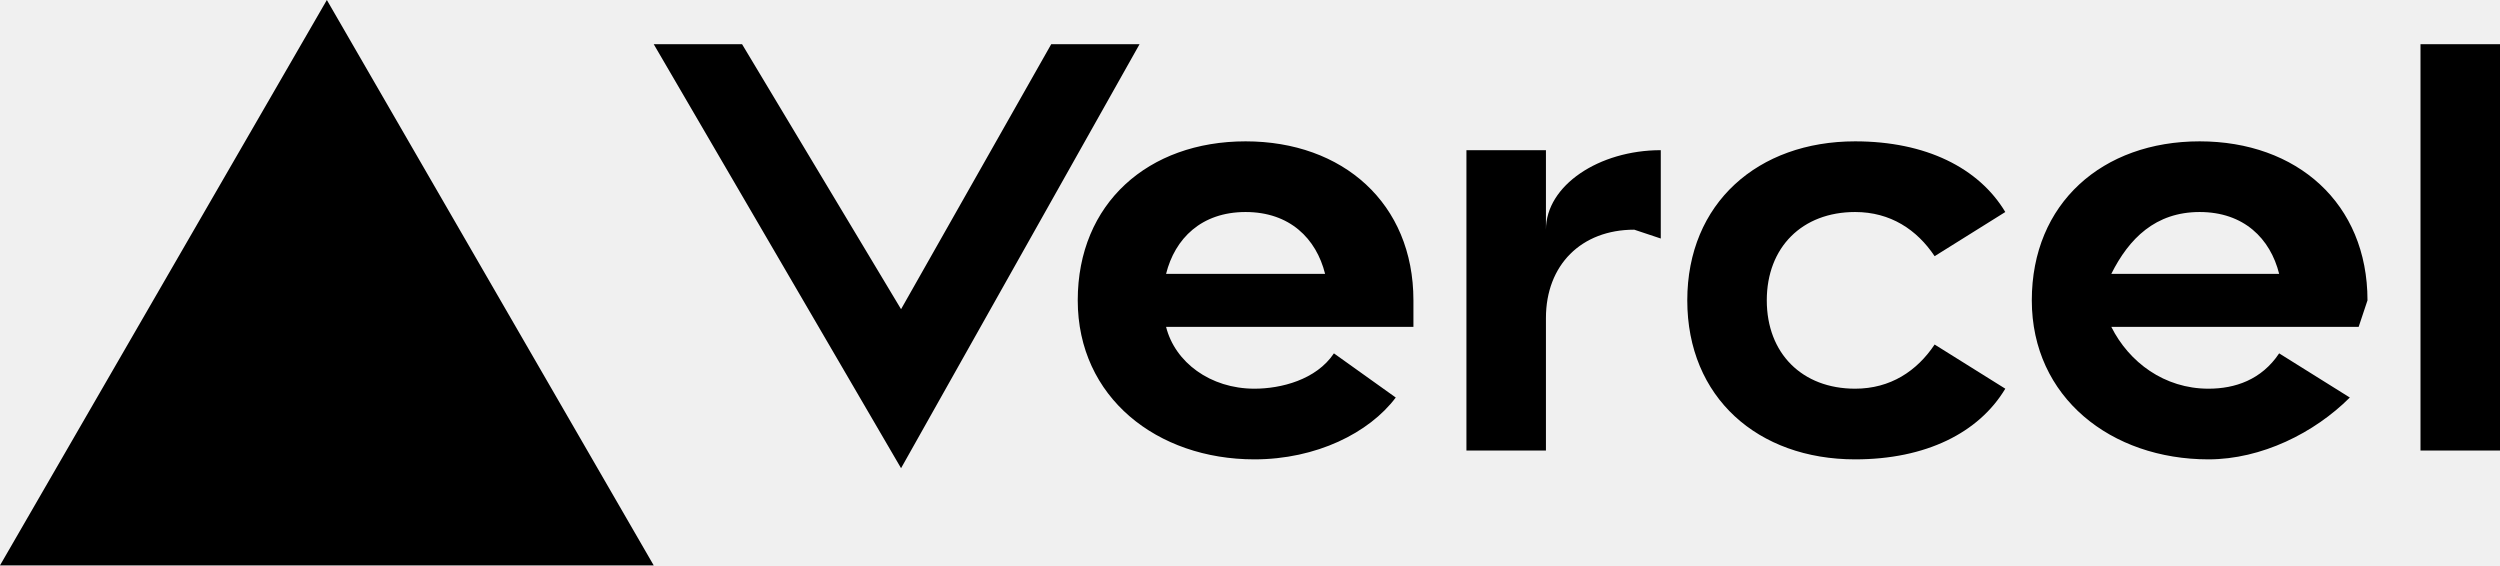
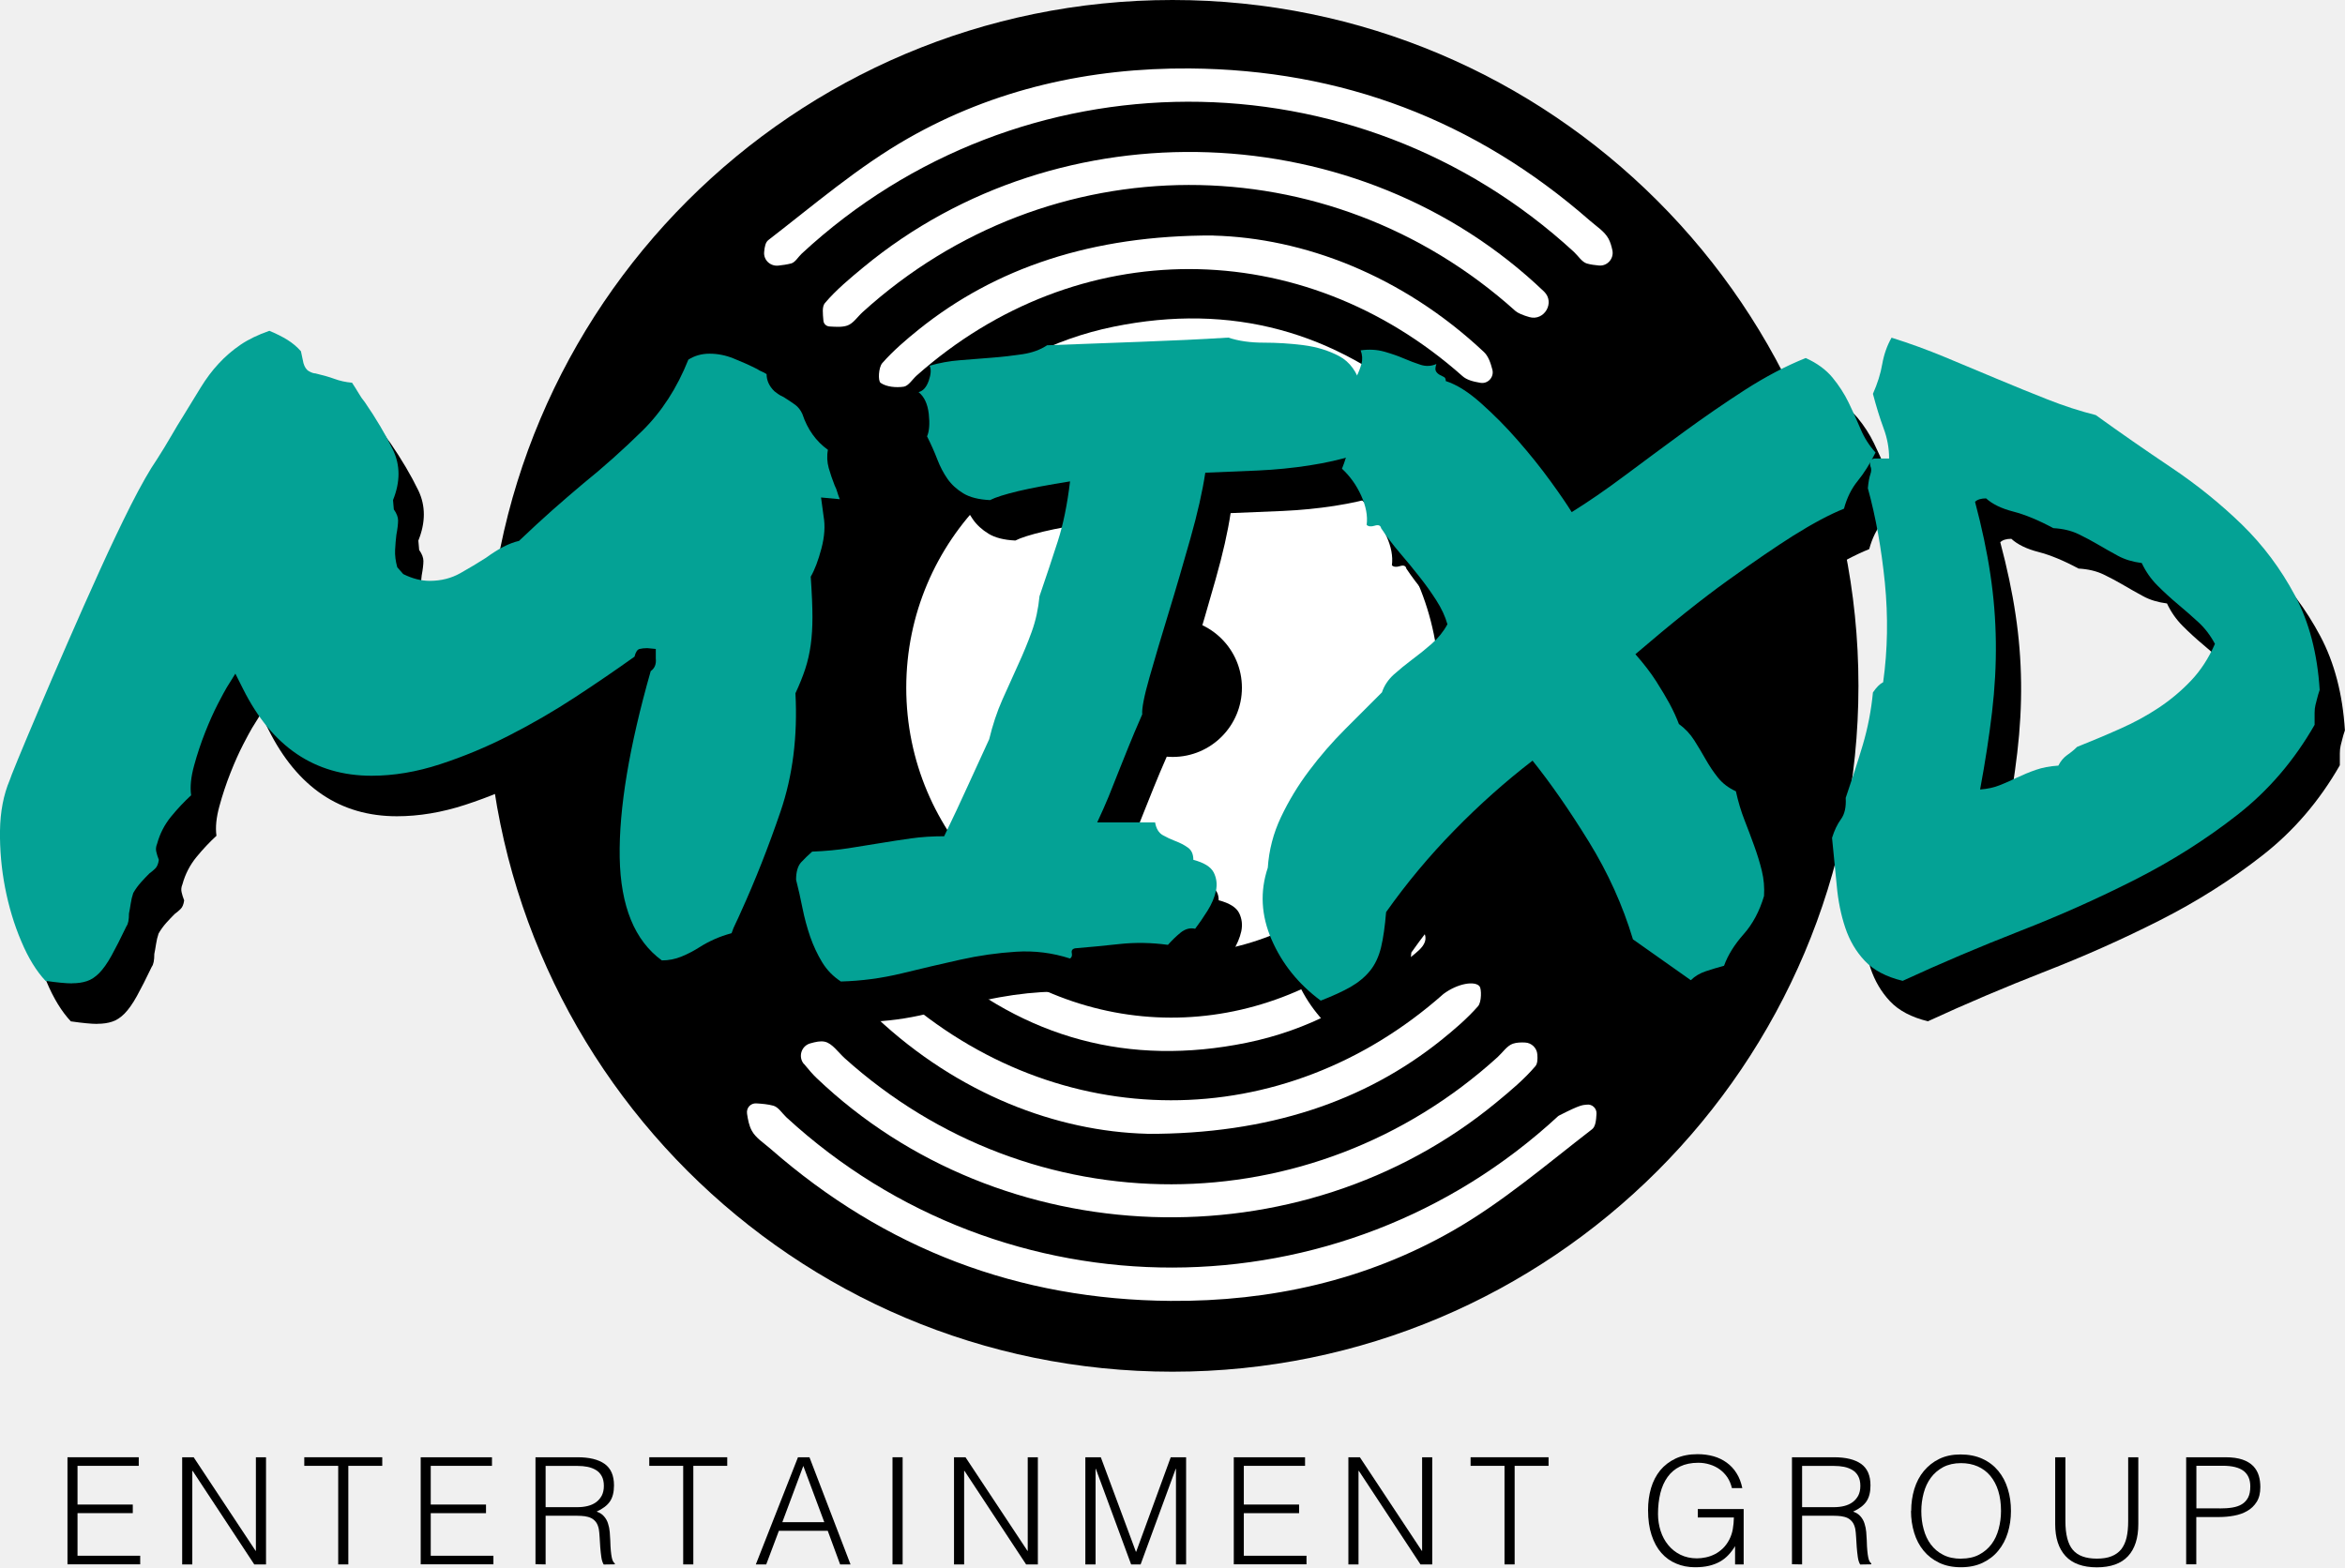
- <svg xmlns="http://www.w3.org/2000/svg" fill="none" viewBox="0 0 283 64">
-   <path fill="black" d="M141 16c-11 0-19 7-19 18s9 18 20 18c7 0 13-3 16-7l-7-5c-2 3-6 4-9 4-5 0-9-3-10-7h28v-3c0-11-8-18-19-18zm-9 15c1-4 4-7 9-7s8 3 9 7h-18zm117-15c-11 0-19 7-19 18s9 18 20 18c6 0 12-3 16-7l-8-5c-2 3-5 4-8 4-5 0-9-3-11-7h28l1-3c0-11-8-18-19-18zm-10 15c2-4 5-7 10-7s8 3 9 7h-19zm-39 3c0 6 4 10 10 10 4 0 7-2 9-5l8 5c-3 5-9 8-17 8-11 0-19-7-19-18s8-18 19-18c8 0 14 3 17 8l-8 5c-2-3-5-5-9-5-6 0-10 4-10 10zm83-29v46h-9V5h9zM37 0l37 64H0L37 0zm92 5-27 48L74 5h10l18 30 17-30h10zm59 12v10l-3-1c-6 0-10 4-10 10v15h-9V17h9v9c0-5 6-9 13-9z" />
+ <svg xmlns="http://www.w3.org/2000/svg" id="Layer_2" data-name="Layer 2" viewBox="0 0 259.25 173.3">
+   <defs>
+     <style>
+       .cls-1 {
+         fill: none;
+       }
+ 
+       .cls-2 {
+         fill: #fff;
+       }
+ 
+       .cls-3 {
+         fill: #04a295;
+       }
+     </style>
+   </defs>
+   <g id="Layer_1-2" data-name="Layer 1">
+     <g>
+       <line class="cls-1" x1="143.28" y1="47.49" x2="115.97" y2="104.18" />
+       <g>
+         <circle cx="129.62" cy="75.84" r="75.84" />
+         <circle class="cls-2" cx="129.65" cy="76.05" r="29.46" />
+         <circle cx="129.65" cy="76.05" r="7.65" />
+         <path class="cls-2" d="m131.53,7.57c16.82.13,31.56,5.73,44.22,16.81.73.64,1.65,1.21,2.08,2.02.21.39.33.83.43,1.29.18.91-.56,1.75-1.48,1.67-.46-.04-.91-.1-1.34-.22-.55-.16-.96-.84-1.43-1.28-24.15-22.22-61.29-22.14-85.37.18-.4.37-.72.97-1.17,1.09-.47.12-.94.19-1.43.24-.88.09-1.64-.62-1.56-1.5.05-.58.15-1.08.46-1.32,5.04-3.89,9.93-8.1,15.43-11.24,9.56-5.46,20.11-7.82,31.17-7.74Z" />
+         <path class="cls-2" d="m170.7,32.24c1.25,1.2.03,3.3-1.63,2.82-.71-.2-1.28-.45-1.53-.67-20.72-18.63-51.57-18.58-72.18.13-.56.51-1.04,1.26-1.69,1.48-.6.2-1.29.14-1.97.1-.36-.02-.65-.3-.67-.66-.06-.74-.17-1.53.17-1.93,1.25-1.47,2.77-2.73,4.27-3.97,21.76-17.97,54.83-16.79,75.21,2.68,0,0,.02.01.02.02Z" />
+         <path class="cls-2" d="m134.14,26.05c9.92.26,20.83,4.35,29.91,12.87.49.46.74,1.19.94,1.96.21.82-.5,1.6-1.33,1.45-.77-.13-1.51-.31-2-.76-17.71-15.71-42.57-15.78-60.3-.06-.49.43-.92,1.17-1.45,1.25-.84.12-1.9.03-2.55-.42-.32-.22-.23-1.72.18-2.19,1.21-1.37,2.62-2.58,4.05-3.73,8.43-6.76,19.09-10.42,32.56-10.38Z" />
+         <path class="cls-2" d="m159.03,46.78c.64.73.13,1.88-.84,1.9-1.33.02-2.68-.2-3.04-.51-14.01-12.32-33.19-12.34-47.4-.16-.92.79-3.21,1.47-3.7,1-1.81-1.76.31-2.82,1.39-3.81,5.08-4.6,10.98-7.71,17.7-9.08,12.97-2.64,24.45.49,34.41,9.19.45.4.95.85,1.48,1.46Z" />
+         <path class="cls-2" d="m129.41,143.85c-16.82-.13-31.56-5.73-44.22-16.81-.73-.64-1.65-1.21-2.08-2.02-.3-.55-.42-1.2-.52-1.86s.4-1.19,1.03-1.15,1.28.09,1.89.26c.55.16.96.84,1.43,1.28,24.14,22.21,61.24,22.14,85.32-.13.03-.03.07-.05.11-.07,2.48-1.27,2.61-1.14,3.06-1.2.59-.08,1.11.41,1.07,1.01-.04.73-.11,1.42-.49,1.71-5.04,3.89-9.93,8.1-15.43,11.24-9.56,5.46-20.11,7.82-31.17,7.74Z" />
+         <path class="cls-2" d="m88.87,117.65c-.65-.78-.29-1.98.69-2.27.63-.18,1.15-.29,1.62-.19.83.18,1.49,1.18,2.21,1.83,20.72,18.63,51.57,18.58,72.18-.13.56-.51,1.04-1.26,1.69-1.48.42-.14.88-.15,1.34-.13.72.03,1.31.6,1.36,1.32.04.53.02,1.02-.22,1.3-1.25,1.47-2.77,2.73-4.27,3.97-21.76,17.97-54.83,16.79-75.21-2.68-.44-.42-.84-.9-1.38-1.55Z" />
+         <path class="cls-2" d="m126.79,125.37c-9.92-.26-20.83-4.35-29.91-12.87-.37-.35-.6-.85-.78-1.4-.34-1.08.63-2.15,1.74-1.9.56.13,1.07.31,1.44.65,17.71,15.71,42.57,15.78,60.3.06,1.61-1.2,3.52-1.47,4-.83.21.28.23,1.72-.18,2.19-1.21,1.37-2.62,2.58-4.05,3.73-8.43,6.76-19.09,10.42-32.56,10.38Z" />
+         <path class="cls-2" d="m101.47,103.96c-.37-.45-.2-1.13.34-1.35.89-.36,1.55-.65,2.2-.65.6,0,1.22.8,1.78,1.3,14.01,12.32,33.19,12.34,47.4.16.92-.79,3.21-1.47,3.7-1,1.81,1.76-.31,2.82-1.39,3.81-5.08,4.6-10.98,7.71-17.7,9.08-12.97,2.64-24.45-.49-34.41-9.19-.61-.53-1.11-1.18-1.92-2.15Z" />
+       </g>
+       <g>
+         <g>
+           <path d="m10.75,113.22c-.63,0-1.6-.09-2.92-.28-1-1.07-1.9-2.52-2.68-4.38-.79-1.85-1.38-3.83-1.79-5.93-.41-2.1-.6-4.2-.56-6.3.03-2.1.39-3.97,1.08-5.6,0-.06.3-.81.89-2.26.6-1.44,1.36-3.28,2.31-5.5.94-2.23,2.01-4.7,3.2-7.43,1.19-2.73,2.38-5.41,3.58-8.05,1.19-2.63,2.34-5.03,3.43-7.2,1.1-2.16,2.05-3.84,2.87-5.03.56-.88,1.08-1.72,1.55-2.54.47-.81.92-1.57,1.36-2.26.69-1.13,1.33-2.18,1.93-3.15.6-.97,1.25-1.85,1.98-2.63.72-.78,1.52-1.47,2.4-2.07.88-.6,1.94-1.11,3.2-1.55.75.31,1.41.64,1.98.99.56.35,1.07.77,1.51,1.27l.28,1.32c.13.44.33.74.61.89.28.16.52.24.71.24.81.19,1.52.39,2.12.61.6.22,1.24.36,1.93.42.25.38.49.75.71,1.13.22.38.45.72.71,1.03,1.25,1.82,2.29,3.58,3.11,5.27.81,1.69.81,3.54,0,5.55l.09,1.03c.31.44.47.85.47,1.22s-.06.91-.19,1.6c-.06.5-.11,1.05-.14,1.65-.03.6.05,1.24.24,1.93l.66.75c1,.5,1.98.75,2.92.75,1.25,0,2.38-.28,3.39-.85,1-.56,1.94-1.13,2.82-1.69.69-.5,1.33-.91,1.93-1.22.6-.31,1.18-.53,1.74-.66,1.32-1.25,2.52-2.37,3.62-3.34,1.1-.97,2.24-1.96,3.43-2.96,2.26-1.82,4.45-3.78,6.59-5.88,2.13-2.1,3.83-4.72,5.08-7.86.69-.44,1.47-.66,2.35-.66s1.76.17,2.63.52c.88.35,1.76.74,2.63,1.18.19.13.36.22.52.28.16.06.33.16.52.28,0,.69.28,1.32.85,1.88.31.25.53.41.66.47.13.06.25.13.38.19.5.31.92.6,1.27.85.34.25.61.6.8,1.03.56,1.69,1.51,3.01,2.82,3.95-.13.69-.09,1.36.09,2.02.19.66.41,1.3.66,1.93.13.25.22.49.28.71.06.22.16.49.28.8l-2.07-.19.28,2.07c.19,1.07.11,2.26-.24,3.58-.35,1.32-.74,2.35-1.18,3.11.13,1.88.19,3.37.19,4.47s-.06,2.12-.19,3.06c-.13.94-.33,1.83-.61,2.68s-.64,1.74-1.08,2.68c.25,4.77-.3,9.13-1.65,13.08-1.35,3.95-2.81,7.65-4.38,11.1-.19.44-.38.85-.56,1.22-.19.38-.35.75-.47,1.13-.69.19-1.32.41-1.88.66-.56.25-1.1.53-1.6.85-.69.44-1.38.8-2.07,1.08-.69.28-1.41.42-2.16.42-3.01-2.19-4.56-5.99-4.66-11.38-.09-5.39,1.05-12.26,3.43-20.61.44-.31.63-.78.56-1.41v-1.04l-.94-.09c-.31,0-.6.03-.85.09-.25.06-.44.35-.56.85-2.01,1.44-4.19,2.93-6.54,4.47-2.35,1.54-4.78,2.95-7.29,4.23-2.51,1.29-5.07,2.35-7.67,3.2-2.6.85-5.13,1.27-7.57,1.27-6.27,0-11.01-3.2-14.21-9.6l-.85-1.69-.94,1.51c-.19.31-.52.93-.99,1.83-.47.91-.94,1.96-1.41,3.15-.47,1.19-.88,2.42-1.22,3.67-.35,1.26-.46,2.35-.33,3.29-.75.69-1.49,1.47-2.21,2.35-.72.88-1.24,1.88-1.55,3.01-.13.31-.16.61-.09.89.06.28.16.58.28.89-.06.44-.19.75-.38.94-.19.19-.41.38-.66.56-.31.31-.63.64-.94.99-.31.35-.6.74-.85,1.18-.13.38-.22.77-.28,1.18-.06.41-.13.77-.19,1.08,0,.69-.09,1.16-.28,1.41-.63,1.32-1.18,2.4-1.65,3.25s-.93,1.49-1.36,1.93c-.44.44-.89.74-1.36.89-.47.16-1.02.24-1.65.24Z" />
+           <path d="m95.81,113.03c-.88-.56-1.59-1.29-2.12-2.16-.53-.88-.97-1.82-1.32-2.82-.34-1-.63-2.05-.85-3.15-.22-1.1-.45-2.15-.71-3.15,0-.88.19-1.52.56-1.93.38-.41.79-.8,1.22-1.18,1.51-.06,2.85-.19,4.05-.38,1.19-.19,2.35-.38,3.48-.56,1.13-.19,2.26-.36,3.39-.52,1.13-.16,2.35-.24,3.67-.24.94-1.94,1.82-3.81,2.63-5.6.81-1.79,1.6-3.5,2.35-5.13.38-1.57.86-3.03,1.46-4.38.6-1.35,1.18-2.63,1.74-3.86.56-1.22,1.07-2.45,1.51-3.67.44-1.22.72-2.52.85-3.9.75-2.2,1.43-4.22,2.02-6.07.6-1.85,1.05-4.06,1.36-6.63-2.38.38-4.3.74-5.74,1.08-1.44.35-2.48.67-3.11.99-1.26-.06-2.24-.31-2.96-.75-.72-.44-1.3-.97-1.74-1.6-.44-.63-.82-1.35-1.13-2.16-.31-.81-.69-1.66-1.13-2.54.25-.56.31-1.4.19-2.49-.13-1.1-.5-1.9-1.13-2.4.5-.12.88-.55,1.13-1.27.25-.72.28-1.27.09-1.65,1.07-.31,2.19-.52,3.39-.61,1.19-.09,2.37-.19,3.53-.28,1.16-.09,2.27-.22,3.34-.38,1.07-.16,1.98-.49,2.73-.99,3.26-.13,6.66-.25,10.21-.38,3.54-.13,6.82-.28,9.83-.47,1.13.38,2.43.56,3.9.56s2.95.09,4.42.28c1.47.19,2.79.6,3.95,1.22,1.16.63,1.96,1.73,2.4,3.29.94.13,1.65.38,2.12.75.47.38.77.83.89,1.36.13.53.17,1.13.14,1.79-.03.66-.05,1.3-.05,1.93-1,.75-2.27,1.36-3.81,1.83-1.54.47-3.22.85-5.03,1.13-1.82.28-3.72.47-5.69.56-1.98.09-3.9.17-5.79.24-.31,2.07-.86,4.5-1.65,7.29-.79,2.79-1.58,5.52-2.4,8.19-.82,2.67-1.52,5.05-2.12,7.15-.6,2.1-.86,3.47-.8,4.09-.63,1.44-1.15,2.67-1.55,3.67-.41,1-.79,1.95-1.13,2.82-.35.88-.69,1.74-1.03,2.59-.35.85-.77,1.8-1.27,2.87h6.4c.12.69.41,1.16.85,1.41.44.25.91.47,1.41.66.5.19.96.42,1.36.71.41.28.61.74.61,1.36,1.19.31,1.94.78,2.26,1.41.31.63.39,1.3.24,2.02-.16.72-.47,1.46-.94,2.21-.47.75-.93,1.41-1.36,1.98-.56-.13-1.1.02-1.6.42-.5.41-.97.86-1.41,1.36-1.82-.25-3.61-.28-5.36-.09-1.76.19-3.39.35-4.89.47-.31.06-.44.24-.38.52.06.28,0,.49-.19.61-1.95-.63-3.94-.88-5.97-.75-2.04.13-4.11.42-6.21.89-2.1.47-4.25.97-6.45,1.51-2.2.53-4.42.83-6.68.89Z" />
+           <path d="m148.78,115.1c-2.45-1.82-4.25-4.06-5.41-6.73-1.16-2.67-1.3-5.32-.42-7.95.13-1.94.61-3.81,1.46-5.6.85-1.79,1.88-3.5,3.11-5.13,1.22-1.63,2.56-3.17,4-4.61s2.79-2.79,4.05-4.05c.25-.75.69-1.41,1.32-1.98.63-.56,1.3-1.11,2.02-1.65.72-.53,1.44-1.11,2.16-1.74.72-.63,1.3-1.35,1.74-2.16-.25-.88-.66-1.76-1.22-2.63-.56-.88-1.19-1.76-1.88-2.63-.69-.88-1.41-1.76-2.16-2.63-.75-.88-1.44-1.79-2.07-2.73-.06-.31-.3-.41-.71-.28-.41.13-.71.09-.89-.09.13-1-.08-2.08-.61-3.25-.53-1.16-1.24-2.15-2.12-2.96.31-.75.61-1.72.89-2.92.28-1.19.2-2.48-.24-3.86-.06-.63.01-1.22.24-1.79.22-.56.45-1.1.71-1.6.25-.5.44-.99.56-1.46.13-.47.09-.96-.09-1.46.94-.13,1.8-.08,2.59.14.78.22,1.51.47,2.16.75.66.28,1.28.52,1.88.71.6.19,1.18.16,1.74-.09-.13.38-.14.64-.05.8.09.16.22.28.38.38.16.09.31.17.47.24.16.06.24.22.24.47,1.19.38,2.49,1.19,3.9,2.45,1.41,1.26,2.78,2.63,4.09,4.14,1.32,1.51,2.51,3,3.58,4.47,1.07,1.47,1.85,2.62,2.35,3.43,1.82-1.13,3.78-2.48,5.88-4.05,2.1-1.57,4.27-3.17,6.49-4.8,2.23-1.63,4.48-3.18,6.77-4.66,2.29-1.47,4.53-2.65,6.73-3.53,1.25.56,2.24,1.29,2.96,2.16.72.88,1.32,1.8,1.79,2.78.47.97.91,1.94,1.32,2.92.41.97.96,1.83,1.65,2.59-.63,1.26-1.29,2.31-1.98,3.15-.69.85-1.19,1.87-1.51,3.06-1.57.63-3.45,1.63-5.65,3.01-1.88,1.19-4.27,2.82-7.15,4.89-2.89,2.07-6.3,4.8-10.26,8.19.94,1.07,1.71,2.07,2.31,3.01.6.94,1.08,1.76,1.46,2.45.44.82.78,1.57,1.04,2.26.69.5,1.25,1.1,1.69,1.79.44.69.86,1.4,1.27,2.12.41.72.86,1.4,1.36,2.02.5.63,1.16,1.13,1.98,1.51.25,1.13.56,2.18.94,3.15.38.97.74,1.93,1.08,2.87.34.94.63,1.87.85,2.78.22.91.3,1.83.24,2.78-.5,1.69-1.26,3.11-2.26,4.23-1,1.13-1.73,2.29-2.16,3.48-.69.19-1.36.39-2.02.61-.66.22-1.21.55-1.65.99l-6.4-4.52c-1.13-3.76-2.76-7.37-4.89-10.82-2.13-3.45-4.2-6.43-6.21-8.94-3.01,2.32-5.9,4.89-8.66,7.72-2.76,2.82-5.27,5.83-7.53,9.03-.13,1.57-.31,2.87-.56,3.9-.25,1.03-.66,1.9-1.22,2.59-.56.69-1.29,1.29-2.16,1.79-.88.5-1.98,1-3.29,1.51Z" />
+           <path d="m213.14,112.93c-1.82-.44-3.22-1.18-4.19-2.21-.97-1.03-1.69-2.26-2.16-3.67s-.79-2.96-.94-4.66c-.16-1.69-.33-3.45-.52-5.27.25-.81.58-1.51.99-2.07.41-.56.58-1.35.52-2.35.69-2.01,1.32-3.95,1.88-5.83.56-1.88.94-3.83,1.13-5.83.38-.56.75-.94,1.13-1.13.5-3.58.56-7.25.19-11.01-.38-3.76-1-7.25-1.88-10.44.06-.69.16-1.21.28-1.55.12-.34.12-.64,0-.89-.13-.56.06-.85.56-.85h1.51c0-1.13-.2-2.24-.61-3.34-.41-1.1-.8-2.37-1.18-3.81.5-1.13.85-2.23,1.03-3.29.19-1.07.53-2.04,1.03-2.92,2.01.63,3.98,1.35,5.93,2.16,1.94.82,3.86,1.62,5.74,2.4,1.88.78,3.73,1.54,5.55,2.26,1.82.72,3.61,1.3,5.36,1.74,2.7,1.95,5.47,3.87,8.33,5.79,2.85,1.91,5.46,4.02,7.81,6.3,2.35,2.29,4.31,4.91,5.88,7.86,1.57,2.95,2.48,6.43,2.73,10.44-.13.38-.22.69-.28.94-.06.25-.13.5-.19.75-.06.25-.09.53-.09.85v1.32c-2.26,3.95-5.11,7.28-8.56,9.97-3.45,2.7-7.21,5.08-11.29,7.15-4.08,2.07-8.33,3.97-12.75,5.69-4.42,1.73-8.74,3.56-12.94,5.5Zm9.22-53.35c-.56,0-.97.13-1.22.38.75,2.82,1.32,5.49,1.69,8,.38,2.51.58,5.02.61,7.53.03,2.51-.11,5.08-.42,7.72-.31,2.63-.75,5.49-1.32,8.56.81-.06,1.54-.22,2.16-.47.63-.25,1.27-.53,1.93-.85.66-.31,1.35-.6,2.07-.85.72-.25,1.55-.41,2.49-.47.25-.5.58-.89.99-1.18.41-.28.77-.58,1.08-.89,1.57-.63,3.14-1.28,4.7-1.98,1.57-.69,3.01-1.47,4.33-2.35,1.32-.88,2.51-1.88,3.58-3.01,1.07-1.13,1.94-2.48,2.63-4.05-.5-.94-1.11-1.74-1.83-2.4-.72-.66-1.47-1.32-2.26-1.98-.79-.66-1.54-1.35-2.26-2.07-.72-.72-1.3-1.55-1.74-2.49-1-.13-1.88-.39-2.63-.8-.75-.41-1.47-.81-2.16-1.22-.69-.41-1.43-.8-2.21-1.18-.79-.38-1.71-.6-2.78-.66-1.63-.88-3.11-1.49-4.42-1.83-1.32-.34-2.32-.83-3.01-1.46Z" />
+         </g>
+         <g>
+           <path class="cls-3" d="m7.95,108.74c-.63,0-1.6-.09-2.92-.28-1-1.07-1.9-2.52-2.68-4.38-.79-1.85-1.38-3.83-1.79-5.93C.16,96.06-.03,93.96,0,91.85c.03-2.1.39-3.97,1.08-5.6,0-.06.3-.81.89-2.26.6-1.44,1.36-3.28,2.31-5.5.94-2.23,2.01-4.7,3.2-7.43,1.19-2.73,2.38-5.41,3.58-8.05,1.19-2.63,2.34-5.03,3.43-7.2,1.1-2.16,2.05-3.84,2.87-5.03.56-.88,1.08-1.72,1.55-2.54.47-.81.92-1.57,1.36-2.26.69-1.13,1.33-2.18,1.93-3.15.6-.97,1.25-1.85,1.98-2.63.72-.78,1.52-1.47,2.4-2.07.88-.6,1.94-1.11,3.2-1.55.75.31,1.41.64,1.98.99.56.35,1.07.77,1.51,1.27l.28,1.32c.13.44.33.74.61.89.28.16.52.24.71.24.81.19,1.52.39,2.12.61.6.22,1.24.36,1.93.42.25.38.49.75.71,1.13.22.38.45.72.71,1.03,1.25,1.82,2.29,3.58,3.11,5.27.81,1.69.81,3.54,0,5.55l.09,1.03c.31.44.47.85.47,1.22s-.06.91-.19,1.6c-.06.5-.11,1.05-.14,1.65-.03.6.05,1.24.24,1.93l.66.75c1,.5,1.98.75,2.92.75,1.25,0,2.38-.28,3.39-.85,1-.56,1.94-1.13,2.82-1.69.69-.5,1.33-.91,1.93-1.22.6-.31,1.18-.53,1.74-.66,1.32-1.25,2.52-2.37,3.62-3.34,1.1-.97,2.24-1.96,3.43-2.96,2.26-1.82,4.45-3.78,6.59-5.88,2.13-2.1,3.83-4.72,5.08-7.86.69-.44,1.47-.66,2.35-.66s1.76.17,2.63.52c.88.35,1.76.74,2.63,1.18.19.13.36.22.52.28.16.06.33.16.52.28,0,.69.28,1.32.85,1.88.31.25.53.41.66.47.13.06.25.13.38.19.5.31.92.6,1.27.85.34.25.61.6.8,1.03.56,1.69,1.51,3.01,2.82,3.95-.13.69-.09,1.36.09,2.02.19.66.41,1.3.66,1.93.13.25.22.49.28.71.06.22.16.49.28.8l-2.07-.19.28,2.07c.19,1.07.11,2.26-.24,3.58-.35,1.32-.74,2.35-1.18,3.11.13,1.88.19,3.37.19,4.47s-.06,2.12-.19,3.06c-.13.94-.33,1.83-.61,2.68s-.64,1.74-1.08,2.68c.25,4.77-.3,9.13-1.65,13.08-1.35,3.95-2.81,7.65-4.38,11.1-.19.44-.38.85-.56,1.22-.19.38-.35.75-.47,1.13-.69.19-1.32.41-1.88.66-.56.25-1.1.53-1.6.85-.69.44-1.38.8-2.07,1.08-.69.28-1.41.42-2.16.42-3.01-2.19-4.56-5.99-4.66-11.38-.09-5.39,1.05-12.26,3.43-20.61.44-.31.63-.78.56-1.41v-1.04l-.94-.09c-.31,0-.6.03-.85.09-.25.06-.44.35-.56.85-2.01,1.44-4.19,2.93-6.54,4.47-2.35,1.54-4.78,2.95-7.29,4.23-2.51,1.29-5.07,2.35-7.67,3.2-2.6.85-5.13,1.27-7.57,1.27-6.27,0-11.01-3.2-14.21-9.6l-.85-1.69-.94,1.51c-.19.31-.52.93-.99,1.83-.47.91-.94,1.96-1.41,3.15-.47,1.19-.88,2.42-1.22,3.67-.35,1.26-.46,2.35-.33,3.29-.75.69-1.49,1.47-2.21,2.35-.72.88-1.24,1.88-1.55,3.01-.13.31-.16.61-.09.89.06.28.16.58.28.89-.06.44-.19.75-.38.94-.19.19-.41.38-.66.56-.31.31-.63.64-.94.99-.31.35-.6.74-.85,1.18-.13.38-.22.77-.28,1.18-.06.41-.13.77-.19,1.08,0,.69-.09,1.16-.28,1.41-.63,1.32-1.18,2.4-1.65,3.25s-.93,1.49-1.36,1.93c-.44.44-.89.74-1.36.89-.47.16-1.02.24-1.65.24Z" />
+           <path class="cls-3" d="m93.01,108.56c-.88-.56-1.59-1.29-2.12-2.16-.53-.88-.97-1.82-1.32-2.82-.34-1-.63-2.05-.85-3.15-.22-1.1-.45-2.15-.71-3.15,0-.88.19-1.52.56-1.93.38-.41.79-.8,1.22-1.18,1.51-.06,2.85-.19,4.05-.38,1.19-.19,2.35-.38,3.48-.56,1.13-.19,2.26-.36,3.39-.52,1.13-.16,2.35-.24,3.67-.24.94-1.94,1.82-3.81,2.63-5.6.81-1.79,1.6-3.5,2.35-5.13.38-1.57.86-3.03,1.46-4.38.6-1.35,1.18-2.63,1.74-3.86.56-1.22,1.07-2.45,1.51-3.67.44-1.22.72-2.52.85-3.9.75-2.2,1.43-4.22,2.02-6.07.6-1.85,1.05-4.06,1.36-6.63-2.38.38-4.3.74-5.74,1.08-1.44.35-2.48.67-3.11.99-1.26-.06-2.24-.31-2.96-.75-.72-.44-1.3-.97-1.74-1.6-.44-.63-.82-1.35-1.13-2.16-.31-.81-.69-1.66-1.13-2.54.25-.56.31-1.4.19-2.49-.13-1.1-.5-1.9-1.13-2.4.5-.12.88-.55,1.13-1.27.25-.72.28-1.27.09-1.65,1.07-.31,2.19-.52,3.39-.61,1.19-.09,2.37-.19,3.53-.28,1.16-.09,2.27-.22,3.34-.38,1.07-.16,1.98-.49,2.73-.99,3.26-.13,6.66-.25,10.21-.38,3.54-.13,6.82-.28,9.83-.47,1.13.38,2.43.56,3.9.56s2.95.09,4.42.28c1.47.19,2.79.6,3.95,1.22,1.16.63,1.96,1.73,2.4,3.29.94.13,1.65.38,2.12.75.47.38.77.83.89,1.36.13.53.17,1.13.14,1.79-.03.66-.05,1.3-.05,1.93-1,.75-2.27,1.36-3.81,1.83-1.54.47-3.22.85-5.03,1.13-1.82.28-3.72.47-5.69.56-1.98.09-3.9.17-5.79.24-.31,2.07-.86,4.5-1.65,7.29-.79,2.79-1.58,5.52-2.4,8.19-.82,2.67-1.52,5.05-2.12,7.15-.6,2.1-.86,3.47-.8,4.09-.63,1.44-1.15,2.67-1.55,3.67-.41,1-.79,1.95-1.13,2.82-.35.88-.69,1.74-1.03,2.59-.35.85-.77,1.8-1.27,2.87h6.4c.12.69.41,1.16.85,1.41.44.25.91.47,1.41.66.5.19.96.42,1.36.71.41.28.61.74.61,1.36,1.19.31,1.94.78,2.26,1.41.31.63.39,1.3.24,2.02-.16.72-.47,1.46-.94,2.21-.47.75-.93,1.41-1.36,1.98-.56-.13-1.1.02-1.6.42-.5.41-.97.86-1.41,1.36-1.82-.25-3.61-.28-5.36-.09-1.76.19-3.39.35-4.89.47-.31.06-.44.24-.38.52.06.28,0,.49-.19.61-1.95-.63-3.94-.88-5.97-.75-2.04.13-4.11.42-6.21.89-2.1.47-4.25.97-6.45,1.51-2.2.53-4.42.83-6.68.89Z" />
+           <path class="cls-3" d="m145.99,110.63c-2.45-1.82-4.25-4.06-5.41-6.73-1.16-2.67-1.3-5.32-.42-7.95.13-1.94.61-3.81,1.46-5.6.85-1.79,1.88-3.5,3.11-5.13,1.22-1.63,2.56-3.17,4-4.61s2.79-2.79,4.05-4.05c.25-.75.69-1.41,1.32-1.98.63-.56,1.3-1.11,2.02-1.65.72-.53,1.44-1.11,2.16-1.74.72-.63,1.3-1.35,1.74-2.16-.25-.88-.66-1.76-1.22-2.63-.56-.88-1.19-1.76-1.88-2.63-.69-.88-1.41-1.76-2.16-2.63-.75-.88-1.44-1.79-2.07-2.73-.06-.31-.3-.41-.71-.28-.41.13-.71.09-.89-.09.13-1-.08-2.08-.61-3.25-.53-1.16-1.24-2.15-2.12-2.96.31-.75.61-1.72.89-2.92.28-1.19.2-2.48-.24-3.86-.06-.63.01-1.22.24-1.79.22-.56.45-1.1.71-1.6.25-.5.44-.99.56-1.46.13-.47.09-.96-.09-1.46.94-.13,1.8-.08,2.59.14.78.22,1.51.47,2.16.75.66.28,1.28.52,1.88.71.6.19,1.18.16,1.74-.09-.13.38-.14.64-.05.8.09.16.22.28.38.38.16.09.31.17.47.24.16.06.24.22.24.47,1.19.38,2.49,1.19,3.9,2.45,1.41,1.26,2.78,2.63,4.09,4.14,1.32,1.51,2.51,3,3.58,4.47,1.07,1.47,1.85,2.62,2.35,3.43,1.82-1.13,3.78-2.48,5.88-4.05,2.1-1.57,4.27-3.17,6.49-4.8,2.23-1.63,4.48-3.18,6.77-4.66,2.29-1.47,4.53-2.65,6.73-3.53,1.25.56,2.24,1.29,2.96,2.16.72.88,1.32,1.8,1.79,2.78.47.97.91,1.94,1.32,2.92.41.97.96,1.83,1.65,2.59-.63,1.26-1.29,2.31-1.98,3.15-.69.85-1.19,1.87-1.51,3.06-1.57.63-3.45,1.63-5.65,3.01-1.88,1.19-4.27,2.82-7.15,4.89-2.89,2.07-6.3,4.8-10.26,8.19.94,1.07,1.71,2.07,2.31,3.01.6.94,1.08,1.76,1.46,2.45.44.82.78,1.57,1.04,2.26.69.5,1.25,1.1,1.69,1.79.44.69.86,1.4,1.27,2.12.41.72.86,1.4,1.36,2.02.5.63,1.16,1.13,1.98,1.51.25,1.13.56,2.18.94,3.15.38.97.74,1.93,1.08,2.87.34.94.63,1.87.85,2.78.22.91.3,1.83.24,2.78-.5,1.69-1.26,3.11-2.26,4.23-1,1.13-1.73,2.29-2.16,3.48-.69.19-1.36.39-2.02.61-.66.22-1.21.55-1.65.99l-6.4-4.52c-1.13-3.76-2.76-7.37-4.89-10.82-2.13-3.45-4.2-6.43-6.21-8.94-3.01,2.32-5.9,4.89-8.66,7.72-2.76,2.82-5.27,5.83-7.53,9.03-.13,1.57-.31,2.87-.56,3.9-.25,1.03-.66,1.9-1.22,2.59-.56.69-1.29,1.29-2.16,1.79-.88.5-1.98,1-3.29,1.51Z" />
+           <path class="cls-3" d="m210.35,108.46c-1.82-.44-3.22-1.18-4.19-2.21-.97-1.03-1.69-2.26-2.16-3.67s-.79-2.96-.94-4.66c-.16-1.69-.33-3.45-.52-5.27.25-.81.58-1.51.99-2.07.41-.56.58-1.35.52-2.35.69-2.01,1.32-3.95,1.88-5.83.56-1.88.94-3.83,1.13-5.83.38-.56.75-.94,1.13-1.13.5-3.58.56-7.25.19-11.01-.38-3.76-1-7.25-1.88-10.44.06-.69.16-1.21.28-1.55.12-.34.12-.64,0-.89-.13-.56.06-.85.56-.85h1.51c0-1.13-.2-2.24-.61-3.34-.41-1.1-.8-2.37-1.18-3.81.5-1.13.85-2.23,1.03-3.29.19-1.07.53-2.04,1.03-2.92,2.01.63,3.98,1.35,5.93,2.16,1.94.82,3.86,1.62,5.74,2.4,1.88.79,3.73,1.54,5.55,2.26,1.82.72,3.61,1.3,5.36,1.74,2.7,1.95,5.47,3.87,8.33,5.79,2.85,1.91,5.46,4.02,7.81,6.3,2.35,2.29,4.31,4.91,5.88,7.86,1.57,2.95,2.48,6.43,2.73,10.44-.13.38-.22.69-.28.94-.06.25-.13.5-.19.75-.06.25-.09.53-.09.85v1.32c-2.26,3.95-5.11,7.28-8.56,9.97-3.45,2.7-7.21,5.08-11.29,7.15-4.08,2.07-8.33,3.97-12.75,5.69-4.42,1.73-8.74,3.56-12.94,5.5Zm9.22-53.35c-.56,0-.97.13-1.22.38.75,2.82,1.32,5.49,1.69,8,.38,2.51.58,5.02.61,7.53.03,2.51-.11,5.08-.42,7.72-.31,2.63-.75,5.49-1.32,8.56.81-.06,1.54-.22,2.16-.47.63-.25,1.27-.53,1.93-.85.66-.31,1.35-.6,2.07-.85.72-.25,1.55-.41,2.49-.47.25-.5.58-.89.99-1.18.41-.28.77-.58,1.08-.89,1.57-.63,3.14-1.28,4.7-1.98,1.57-.69,3.01-1.47,4.33-2.35,1.32-.88,2.51-1.88,3.58-3.01,1.07-1.13,1.94-2.48,2.63-4.05-.5-.94-1.11-1.74-1.83-2.4-.72-.66-1.47-1.32-2.26-1.98-.79-.66-1.54-1.35-2.26-2.07-.72-.72-1.3-1.55-1.74-2.49-1-.13-1.88-.39-2.63-.8-.75-.41-1.47-.81-2.16-1.22-.69-.41-1.43-.8-2.21-1.18-.79-.38-1.71-.6-2.78-.66-1.63-.88-3.11-1.49-4.42-1.83-1.32-.34-2.32-.83-3.01-1.46Z" />
+         </g>
+       </g>
+       <g>
+         <path d="m7.46,172.99v-11.85h7.88v.95h-6.77v4.28h6.11v.95h-6.11v4.71h6.93v.95H7.46Z" />
+         <path d="m21.29,162.65h-.03v10.34h-1.12v-11.85h1.27l6.85,10.35h.03v-10.35h1.12v11.85h-1.3l-6.81-10.34Z" />
+         <path d="m33.63,161.14h8.63v.95h-3.75v10.9h-1.12v-10.9h-3.75v-.95Z" />
+         <path d="m46.51,172.99v-11.85h7.88v.95h-6.77v4.28h6.11v.95h-6.11v4.71h6.93v.95h-8.05Z" />
+         <path d="m60.32,167.61v5.38l-1.12-.02v-11.83h4.64c1.31,0,2.3.24,3,.73.69.49,1.04,1.28,1.04,2.38,0,.75-.15,1.34-.45,1.78-.3.44-.79.81-1.47,1.12.35.12.63.3.82.53.2.23.35.49.44.79.1.3.16.61.19.94.03.33.05.65.06.95.01.45.03.82.06,1.12.03.3.06.54.1.72.04.19.08.33.14.44.05.1.12.18.2.24v.1l-1.23.02c-.12-.2-.21-.47-.26-.82-.05-.35-.09-.72-.12-1.1-.03-.38-.05-.76-.07-1.12-.02-.36-.05-.66-.09-.89-.07-.32-.17-.57-.32-.77-.15-.19-.33-.34-.54-.44-.21-.1-.44-.16-.7-.2-.26-.03-.52-.05-.8-.05h-3.52Zm3.49-.95c.42,0,.8-.04,1.16-.13.36-.09.67-.23.93-.42.26-.19.47-.44.63-.73.15-.3.23-.65.23-1.07,0-.44-.08-.8-.24-1.09-.16-.29-.37-.51-.64-.67-.27-.16-.58-.28-.92-.35-.35-.07-.71-.1-1.08-.1h-3.56v4.56h3.49Z" />
+         <path d="m71.77,161.14h8.63v.95h-3.75v10.9h-1.12v-10.9h-3.75v-.95Z" />
+         <path d="m83.56,172.99l4.66-11.85h1.27l4.54,11.85h-1.15l-1.37-3.72h-5.4l-1.4,3.72h-1.15Zm2.93-4.67h4.64l-2.32-6.22-2.32,6.22Z" />
+         <path d="m98.67,172.99v-11.85h1.12v11.85h-1.12Z" />
+         <path d="m106.62,162.65h-.03v10.34h-1.12v-11.85h1.27l6.85,10.35h.03v-10.35h1.12v11.85h-1.3l-6.81-10.34Z" />
+         <path d="m119.99,172.99v-11.85h1.71l3.88,10.45h.03l3.82-10.45h1.7v11.85h-1.12v-10.57h-.03l-3.88,10.57h-1.05l-3.9-10.57h-.03v10.57h-1.12Z" />
+         <path d="m136.4,172.99v-11.85h7.88v.95h-6.77v4.28h6.11v.95h-6.11v4.71h6.93v.95h-8.05Z" />
+         <path d="m150.22,162.65h-.03v10.34h-1.12v-11.85h1.27l6.85,10.35h.03v-10.35h1.12v11.85h-1.3l-6.81-10.34Z" />
+         <path d="m162.57,161.14h8.63v.95h-3.75v10.9h-1.12v-10.9h-3.75v-.95Z" />
+         <path d="m187.7,167.82v-.95h5.07v6.12h-.95v-2.02c-.21.35-.45.67-.72.96-.27.29-.58.54-.93.74-.35.2-.76.36-1.22.47-.46.11-.98.16-1.56.16-.75,0-1.44-.13-2.07-.4-.64-.26-1.19-.66-1.65-1.18s-.82-1.18-1.08-1.97c-.26-.79-.39-1.71-.39-2.77,0-.87.11-1.68.33-2.43.22-.75.56-1.4,1.01-1.96.46-.55,1.03-.99,1.71-1.31.69-.32,1.5-.48,2.43-.48.63,0,1.21.08,1.75.23.54.15,1.03.39,1.46.7.43.31.8.7,1.09,1.17.3.47.51,1.02.64,1.65h-1.15c-.1-.44-.27-.83-.5-1.19-.24-.35-.52-.64-.85-.88-.33-.24-.7-.42-1.1-.54-.41-.13-.83-.19-1.27-.19-.78,0-1.45.14-2.01.41-.56.27-1.02.66-1.38,1.16-.36.5-.63,1.1-.8,1.79s-.26,1.46-.26,2.3c0,.66.1,1.28.29,1.88.19.59.47,1.11.84,1.56.37.45.82.81,1.35,1.07.53.26,1.14.4,1.82.4.32,0,.65-.04.99-.11.34-.07.67-.19.99-.35s.61-.38.89-.64c.27-.26.51-.59.71-.97.19-.37.32-.76.39-1.17.07-.41.11-.83.12-1.28h-4Z" />
+         <path d="m199.23,167.61v5.38l-1.12-.02v-11.83h4.64c1.31,0,2.3.24,3,.73.69.49,1.04,1.28,1.04,2.38,0,.75-.15,1.34-.45,1.78-.3.44-.79.81-1.47,1.12.35.12.63.3.82.53.2.23.35.49.44.79.1.3.16.61.19.94.03.33.05.65.06.95.01.45.03.82.06,1.12.03.3.06.54.1.72.04.19.08.33.14.44.05.1.12.18.2.24v.1l-1.23.02c-.12-.2-.21-.47-.26-.82-.05-.35-.09-.72-.12-1.1-.03-.38-.05-.76-.07-1.12-.02-.36-.05-.66-.09-.89-.07-.32-.17-.57-.32-.77-.15-.19-.33-.34-.53-.44-.21-.1-.44-.16-.7-.2-.26-.03-.52-.05-.8-.05h-3.52Zm3.49-.95c.42,0,.8-.04,1.16-.13.36-.09.67-.23.93-.42.26-.19.47-.44.63-.73.15-.3.23-.65.23-1.07,0-.44-.08-.8-.24-1.09-.16-.29-.37-.51-.64-.67s-.58-.28-.92-.35c-.35-.07-.71-.1-1.08-.1h-3.56v4.56h3.49Z" />
+         <path d="m211.29,167.08c0-.87.12-1.68.35-2.44.24-.76.58-1.42,1.05-1.98s1.03-1.01,1.71-1.34c.68-.33,1.46-.49,2.35-.49s1.73.16,2.43.49c.7.32,1.28.77,1.74,1.33.47.57.82,1.23,1.05,1.99.24.76.35,1.58.35,2.44s-.12,1.66-.35,2.41-.58,1.41-1.05,1.98c-.46.57-1.04,1.01-1.73,1.34-.69.33-1.49.49-2.4.49s-1.71-.16-2.4-.49c-.69-.33-1.27-.78-1.73-1.34-.46-.56-.81-1.22-1.04-1.98s-.35-1.56-.35-2.41Zm5.53,5.27c.77,0,1.43-.15,1.98-.44.55-.29,1.01-.68,1.37-1.16.36-.48.62-1.04.79-1.68s.26-1.3.26-1.99c0-.82-.1-1.56-.3-2.21-.2-.65-.5-1.21-.88-1.67-.38-.46-.85-.81-1.4-1.05-.55-.24-1.16-.36-1.84-.36-.76,0-1.41.15-1.97.44-.55.3-1.01.69-1.37,1.18-.36.49-.62,1.05-.79,1.69-.17.64-.26,1.3-.26,1.99s.08,1.37.26,2.01c.17.64.43,1.2.79,1.68s.81.87,1.37,1.15c.55.29,1.22.43,2,.43Z" />
+         <path d="m227.22,161.14h1.12v7.06c0,1.47.27,2.53.82,3.18.55.65,1.43.97,2.65.97.64,0,1.18-.08,1.62-.26.44-.17.8-.43,1.08-.77.27-.35.47-.78.59-1.29.12-.52.18-1.12.18-1.83v-7.06h1.12v7.39c0,1.55-.38,2.73-1.14,3.55-.76.82-1.91,1.23-3.45,1.23s-2.7-.42-3.46-1.25c-.76-.83-1.14-2.01-1.14-3.52v-7.39Z" />
+         <path d="m241.69,172.99v-11.85h4.33c.77,0,1.4.09,1.9.26s.89.42,1.19.72c.29.31.49.66.61,1.06.12.4.17.82.17,1.26,0,.66-.13,1.2-.4,1.63-.27.43-.62.77-1.05,1.01-.43.25-.91.42-1.46.52-.54.1-1.09.15-1.64.15h-2.53v5.23h-1.12Zm3.69-6.19c.53,0,1-.03,1.42-.1.42-.07.77-.19,1.06-.37.29-.18.52-.43.68-.74.16-.31.24-.72.24-1.23,0-.75-.24-1.31-.73-1.7-.49-.38-1.26-.58-2.33-.58h-2.9v4.71h2.57Z" />
+       </g>
+     </g>
+   </g>
</svg>
